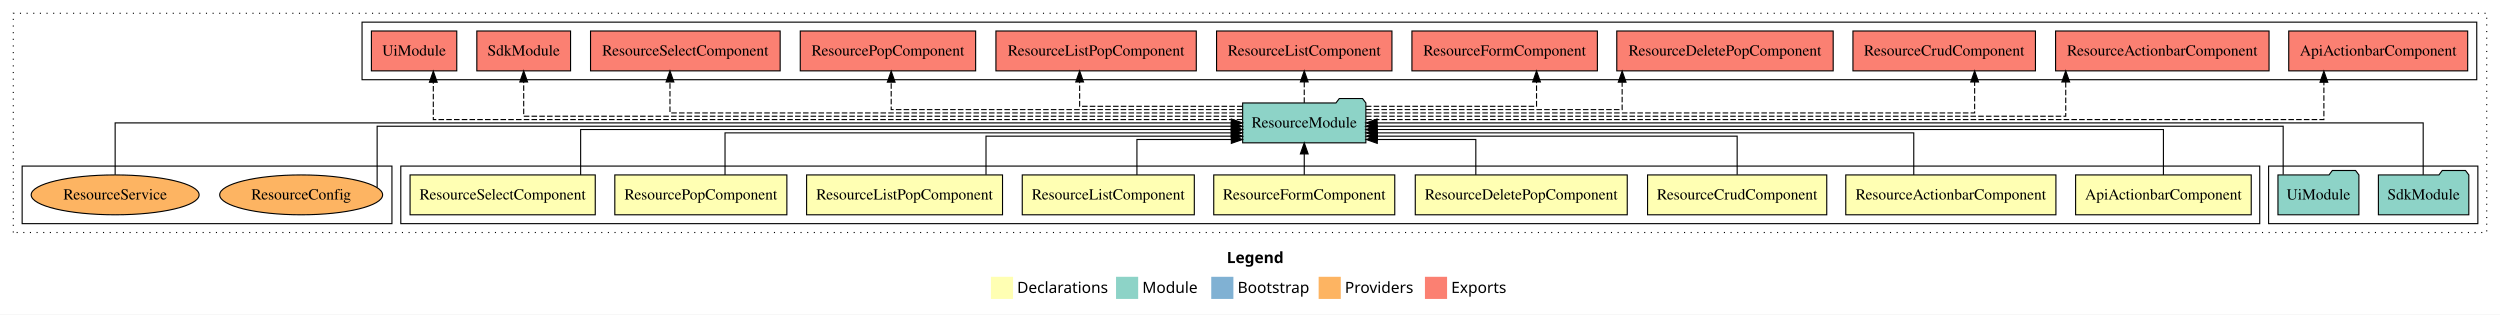
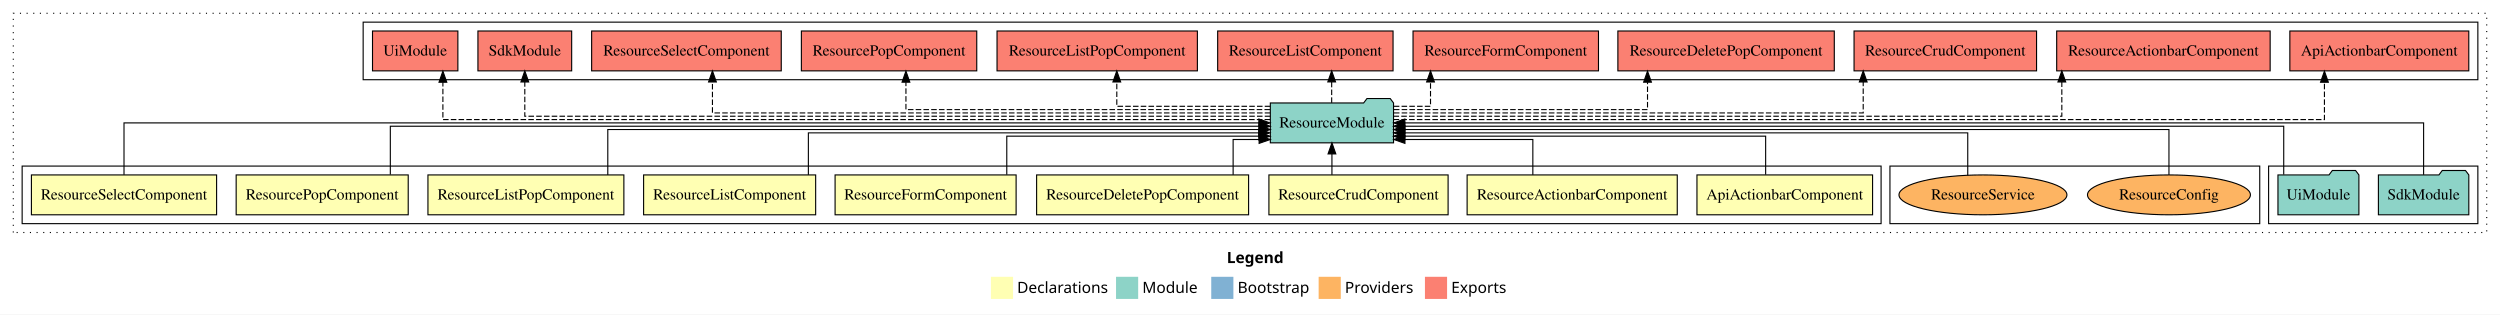
<svg xmlns="http://www.w3.org/2000/svg" width="2258pt" height="284pt" viewBox="0.00 0.00 2258.00 284.00">
  <g id="graph0" class="graph" transform="scale(1 1) rotate(0) translate(4 280)">
    <polygon fill="white" stroke="transparent" points="-4,4 -4,-280 2254,-280 2254,4 -4,4" />
    <text text-anchor="start" x="1104.01" y="-42.4" font-family="sans-serif" font-weight="bold" font-size="14.00">Legend</text>
    <polygon fill="#ffffb3" stroke="transparent" points="891,-10 891,-30 911,-30 911,-10 891,-10" />
    <text text-anchor="start" x="914.63" y="-15.4" font-family="sans-serif" font-size="14.00">  Declarations</text>
    <polygon fill="#8dd3c7" stroke="transparent" points="1004,-10 1004,-30 1024,-30 1024,-10 1004,-10" />
    <text text-anchor="start" x="1027.73" y="-15.4" font-family="sans-serif" font-size="14.00">  Module</text>
    <polygon fill="#80b1d3" stroke="transparent" points="1090,-10 1090,-30 1110,-30 1110,-10 1090,-10" />
    <text text-anchor="start" x="1113.78" y="-15.4" font-family="sans-serif" font-size="14.00">  Bootstrap</text>
    <polygon fill="#fdb462" stroke="transparent" points="1187,-10 1187,-30 1207,-30 1207,-10 1187,-10" />
    <text text-anchor="start" x="1210.67" y="-15.4" font-family="sans-serif" font-size="14.00">  Providers</text>
    <polygon fill="#fb8072" stroke="transparent" points="1283,-10 1283,-30 1303,-30 1303,-10 1283,-10" />
    <text text-anchor="start" x="1306.73" y="-15.4" font-family="sans-serif" font-size="14.00">  Exports</text>
    <g id="clust1" class="cluster">
      <polygon fill="none" stroke="black" stroke-dasharray="1,5" points="8,-70 8,-268 2242,-268 2242,-70 8,-70" />
    </g>
+     <g id="clust13" class="cluster">
+       <polygon fill="none" stroke="black" points="324,-208 324,-260 2234,-260 2234,-208 324,-208" />
+     </g>
    <g id="clust12" class="cluster">
      <polygon fill="none" stroke="black" points="2045,-78 2045,-130 2234,-130 2234,-78 2045,-78" />
    </g>
-     <g id="clust13" class="cluster">
-       <polygon fill="none" stroke="black" points="323,-208 323,-260 2233,-260 2233,-208 323,-208" />
+     <g id="clust15" class="cluster">
+       <polygon fill="none" stroke="black" points="1703,-78 1703,-130 2037,-130 2037,-78 1703,-78" />
    </g>
    <g id="clust2" class="cluster">
-       <polygon fill="none" stroke="black" points="358,-78 358,-130 2037,-130 2037,-78 358,-78" />
-     </g>
-     <g id="clust15" class="cluster">
-       <polygon fill="none" stroke="black" points="16,-78 16,-130 350,-130 350,-78 16,-78" />
+       <polygon fill="none" stroke="black" points="16,-78 16,-130 1695,-130 1695,-78 16,-78" />
    </g>
    <g id="node1" class="node">
-       <polygon fill="#ffffb3" stroke="black" points="2029.31,-122 1870.69,-122 1870.69,-86 2029.31,-86 2029.31,-122" />
-       <text text-anchor="middle" x="1950" y="-99.8" font-family="Times,serif" font-size="14.00">ApiActionbarComponent</text>
+       <polygon fill="#ffffb3" stroke="black" points="1687.31,-122 1528.69,-122 1528.69,-86 1687.31,-86 1687.31,-122" />
+       <text text-anchor="middle" x="1608" y="-99.8" font-family="Times,serif" font-size="14.00">ApiActionbarComponent</text>
    </g>
    <g id="node10" class="node">
-       <polygon fill="#8dd3c7" stroke="black" points="1229.64,-187 1226.64,-191 1205.64,-191 1202.64,-187 1118.36,-187 1118.36,-151 1229.64,-151 1229.64,-187" />
-       <text text-anchor="middle" x="1174" y="-164.8" font-family="Times,serif" font-size="14.00">ResourceModule</text>
+       <polygon fill="#8dd3c7" stroke="black" points="1254.64,-187 1251.64,-191 1230.64,-191 1227.64,-187 1143.36,-187 1143.36,-151 1254.64,-151 1254.64,-187" />
+       <text text-anchor="middle" x="1199" y="-164.8" font-family="Times,serif" font-size="14.00">ResourceModule</text>
    </g>
    <g id="edge1" class="edge">
-       <path fill="none" stroke="black" d="M1950,-122.02C1950,-139.37 1950,-163 1950,-163 1950,-163 1239.81,-163 1239.81,-163" />
-       <polygon fill="black" stroke="black" points="1239.81,-159.5 1229.81,-163 1239.81,-166.5 1239.81,-159.5" />
+       <path fill="none" stroke="black" d="M1590.73,-122.24C1590.73,-137.57 1590.73,-157 1590.73,-157 1590.73,-157 1264.71,-157 1264.71,-157" />
+       <polygon fill="black" stroke="black" points="1264.71,-153.5 1254.71,-157 1264.71,-160.5 1264.71,-153.5" />
    </g>
    <g id="node2" class="node">
-       <polygon fill="#ffffb3" stroke="black" points="1852.9,-122 1663.1,-122 1663.1,-86 1852.9,-86 1852.9,-122" />
-       <text text-anchor="middle" x="1758" y="-99.8" font-family="Times,serif" font-size="14.00">ResourceActionbarComponent</text>
+       <polygon fill="#ffffb3" stroke="black" points="1510.9,-122 1321.1,-122 1321.1,-86 1510.9,-86 1510.9,-122" />
+       <text text-anchor="middle" x="1416" y="-99.8" font-family="Times,serif" font-size="14.00">ResourceActionbarComponent</text>
    </g>
    <g id="edge2" class="edge">
-       <path fill="none" stroke="black" d="M1724.51,-122.03C1724.51,-138.4 1724.51,-160 1724.51,-160 1724.51,-160 1239.82,-160 1239.82,-160" />
-       <polygon fill="black" stroke="black" points="1239.82,-156.5 1229.82,-160 1239.82,-163.5 1239.82,-156.5" />
+       <path fill="none" stroke="black" d="M1380.46,-122.05C1380.46,-136.37 1380.46,-154 1380.46,-154 1380.46,-154 1264.93,-154 1264.93,-154" />
+       <polygon fill="black" stroke="black" points="1264.93,-150.5 1254.93,-154 1264.93,-157.5 1264.93,-150.5" />
    </g>
    <g id="node3" class="node">
-       <polygon fill="#ffffb3" stroke="black" points="1645.92,-122 1484.08,-122 1484.08,-86 1645.92,-86 1645.92,-122" />
-       <text text-anchor="middle" x="1565" y="-99.8" font-family="Times,serif" font-size="14.00">ResourceCrudComponent</text>
+       <polygon fill="#ffffb3" stroke="black" points="1303.92,-122 1142.08,-122 1142.08,-86 1303.92,-86 1303.92,-122" />
+       <text text-anchor="middle" x="1223" y="-99.8" font-family="Times,serif" font-size="14.00">ResourceCrudComponent</text>
    </g>
    <g id="edge3" class="edge">
-       <path fill="none" stroke="black" d="M1565,-122.24C1565,-137.57 1565,-157 1565,-157 1565,-157 1240.02,-157 1240.02,-157" />
-       <polygon fill="black" stroke="black" points="1240.02,-153.5 1230.02,-157 1240.02,-160.5 1240.02,-153.5" />
+       <path fill="none" stroke="black" d="M1199,-122.11C1199,-122.11 1199,-140.99 1199,-140.99" />
+       <polygon fill="black" stroke="black" points="1195.5,-140.99 1199,-150.99 1202.5,-140.99 1195.5,-140.99" />
    </g>
    <g id="node4" class="node">
-       <polygon fill="#ffffb3" stroke="black" points="1465.73,-122 1274.27,-122 1274.27,-86 1465.73,-86 1465.73,-122" />
-       <text text-anchor="middle" x="1370" y="-99.8" font-family="Times,serif" font-size="14.00">ResourceDeletePopComponent</text>
+       <polygon fill="#ffffb3" stroke="black" points="1123.73,-122 932.27,-122 932.27,-86 1123.73,-86 1123.73,-122" />
+       <text text-anchor="middle" x="1028" y="-99.8" font-family="Times,serif" font-size="14.00">ResourceDeletePopComponent</text>
    </g>
    <g id="edge4" class="edge">
-       <path fill="none" stroke="black" d="M1328.96,-122.05C1328.96,-136.37 1328.96,-154 1328.96,-154 1328.96,-154 1239.95,-154 1239.95,-154" />
-       <polygon fill="black" stroke="black" points="1239.95,-150.5 1229.95,-154 1239.95,-157.5 1239.95,-150.5" />
+       <path fill="none" stroke="black" d="M1109.76,-122.05C1109.76,-136.37 1109.76,-154 1109.76,-154 1109.76,-154 1133.24,-154 1133.24,-154" />
+       <polygon fill="black" stroke="black" points="1133.24,-157.5 1143.24,-154 1133.24,-150.5 1133.24,-157.5" />
    </g>
    <g id="node5" class="node">
-       <polygon fill="#ffffb3" stroke="black" points="1255.75,-122 1092.25,-122 1092.25,-86 1255.75,-86 1255.75,-122" />
-       <text text-anchor="middle" x="1174" y="-99.8" font-family="Times,serif" font-size="14.00">ResourceFormComponent</text>
+       <polygon fill="#ffffb3" stroke="black" points="913.75,-122 750.25,-122 750.25,-86 913.75,-86 913.75,-122" />
+       <text text-anchor="middle" x="832" y="-99.8" font-family="Times,serif" font-size="14.00">ResourceFormComponent</text>
    </g>
    <g id="edge5" class="edge">
-       <path fill="none" stroke="black" d="M1174,-122.11C1174,-122.11 1174,-140.99 1174,-140.99" />
-       <polygon fill="black" stroke="black" points="1170.5,-140.99 1174,-150.99 1177.5,-140.99 1170.5,-140.99" />
+       <path fill="none" stroke="black" d="M905.32,-122.24C905.32,-137.57 905.32,-157 905.32,-157 905.32,-157 1133.07,-157 1133.07,-157" />
+       <polygon fill="black" stroke="black" points="1133.07,-160.5 1143.07,-157 1133.07,-153.5 1133.07,-160.5" />
    </g>
    <g id="node6" class="node">
-       <polygon fill="#ffffb3" stroke="black" points="1074.7,-122 919.3,-122 919.3,-86 1074.7,-86 1074.7,-122" />
-       <text text-anchor="middle" x="997" y="-99.8" font-family="Times,serif" font-size="14.00">ResourceListComponent</text>
+       <polygon fill="#ffffb3" stroke="black" points="732.7,-122 577.3,-122 577.3,-86 732.7,-86 732.7,-122" />
+       <text text-anchor="middle" x="655" y="-99.8" font-family="Times,serif" font-size="14.00">ResourceListComponent</text>
    </g>
    <g id="edge6" class="edge">
-       <path fill="none" stroke="black" d="M1022.87,-122.05C1022.87,-136.37 1022.87,-154 1022.87,-154 1022.87,-154 1108.15,-154 1108.15,-154" />
-       <polygon fill="black" stroke="black" points="1108.15,-157.5 1118.15,-154 1108.15,-150.5 1108.15,-157.5" />
+       <path fill="none" stroke="black" d="M726.12,-122.03C726.12,-138.4 726.12,-160 726.12,-160 726.12,-160 1132.9,-160 1132.9,-160" />
+       <polygon fill="black" stroke="black" points="1132.9,-163.5 1142.9,-160 1132.9,-156.5 1132.9,-163.5" />
    </g>
    <g id="node7" class="node">
-       <polygon fill="#ffffb3" stroke="black" points="901.48,-122 724.52,-122 724.52,-86 901.48,-86 901.48,-122" />
-       <text text-anchor="middle" x="813" y="-99.8" font-family="Times,serif" font-size="14.00">ResourceListPopComponent</text>
+       <polygon fill="#ffffb3" stroke="black" points="559.48,-122 382.52,-122 382.52,-86 559.48,-86 559.48,-122" />
+       <text text-anchor="middle" x="471" y="-99.8" font-family="Times,serif" font-size="14.00">ResourceListPopComponent</text>
    </g>
    <g id="edge7" class="edge">
-       <path fill="none" stroke="black" d="M886.56,-122.24C886.56,-137.57 886.56,-157 886.56,-157 886.56,-157 1108.24,-157 1108.24,-157" />
-       <polygon fill="black" stroke="black" points="1108.24,-160.5 1118.24,-157 1108.24,-153.5 1108.24,-160.5" />
+       <path fill="none" stroke="black" d="M544.96,-122.02C544.96,-139.37 544.96,-163 544.96,-163 544.96,-163 1133.24,-163 1133.24,-163" />
+       <polygon fill="black" stroke="black" points="1133.24,-166.5 1143.24,-163 1133.24,-159.5 1133.24,-166.5" />
    </g>
    <g id="node8" class="node">
-       <polygon fill="#ffffb3" stroke="black" points="706.7,-122 551.3,-122 551.3,-86 706.7,-86 706.7,-122" />
-       <text text-anchor="middle" x="629" y="-99.8" font-family="Times,serif" font-size="14.00">ResourcePopComponent</text>
+       <polygon fill="#ffffb3" stroke="black" points="364.7,-122 209.3,-122 209.3,-86 364.7,-86 364.7,-122" />
+       <text text-anchor="middle" x="287" y="-99.8" font-family="Times,serif" font-size="14.00">ResourcePopComponent</text>
    </g>
    <g id="edge8" class="edge">
-       <path fill="none" stroke="black" d="M650.84,-122.03C650.84,-138.4 650.84,-160 650.84,-160 650.84,-160 1108.01,-160 1108.01,-160" />
-       <polygon fill="black" stroke="black" points="1108.01,-163.5 1118.01,-160 1108.01,-156.5 1108.01,-163.5" />
+       <path fill="none" stroke="black" d="M348.54,-122.27C348.54,-140.56 348.54,-166 348.54,-166 348.54,-166 1133.2,-166 1133.2,-166" />
+       <polygon fill="black" stroke="black" points="1133.2,-169.5 1143.2,-166 1133.2,-162.5 1133.2,-169.5" />
    </g>
    <g id="node9" class="node">
-       <polygon fill="#ffffb3" stroke="black" points="533.63,-122 366.37,-122 366.37,-86 533.63,-86 533.63,-122" />
-       <text text-anchor="middle" x="450" y="-99.8" font-family="Times,serif" font-size="14.00">ResourceSelectComponent</text>
+       <polygon fill="#ffffb3" stroke="black" points="191.63,-122 24.37,-122 24.37,-86 191.63,-86 191.63,-122" />
+       <text text-anchor="middle" x="108" y="-99.8" font-family="Times,serif" font-size="14.00">ResourceSelectComponent</text>
    </g>
    <g id="edge9" class="edge">
-       <path fill="none" stroke="black" d="M520.43,-122.02C520.43,-139.37 520.43,-163 520.43,-163 520.43,-163 1108.28,-163 1108.28,-163" />
-       <polygon fill="black" stroke="black" points="1108.28,-166.5 1118.28,-163 1108.28,-159.5 1108.28,-166.5" />
+       <path fill="none" stroke="black" d="M108,-122.11C108,-141.34 108,-169 108,-169 108,-169 1133.02,-169 1133.02,-169" />
+       <polygon fill="black" stroke="black" points="1133.02,-172.5 1143.02,-169 1133.02,-165.5 1133.02,-172.5" />
    </g>
    <g id="node13" class="node">
-       <polygon fill="#fb8072" stroke="black" points="2224.81,-252 2063.19,-252 2063.19,-216 2224.81,-216 2224.81,-252" />
-       <text text-anchor="middle" x="2144" y="-229.8" font-family="Times,serif" font-size="14.00">ApiActionbarComponent </text>
+       <polygon fill="#fb8072" stroke="black" points="2225.81,-252 2064.19,-252 2064.19,-216 2225.81,-216 2225.81,-252" />
+       <text text-anchor="middle" x="2145" y="-229.8" font-family="Times,serif" font-size="14.00">ApiActionbarComponent </text>
    </g>
    <g id="edge12" class="edge">
-       <path fill="none" stroke="black" stroke-dasharray="5,2" d="M1229.88,-172C1429.41,-172 2094.93,-172 2094.93,-172 2094.93,-172 2094.93,-205.73 2094.93,-205.73" />
-       <polygon fill="black" stroke="black" points="2091.44,-205.73 2094.93,-215.73 2098.44,-205.73 2091.44,-205.73" />
+       <path fill="none" stroke="black" stroke-dasharray="5,2" d="M1254.74,-172C1450.59,-172 2095.43,-172 2095.43,-172 2095.43,-172 2095.43,-205.73 2095.43,-205.73" />
+       <polygon fill="black" stroke="black" points="2091.94,-205.73 2095.43,-215.73 2098.94,-205.73 2091.94,-205.73" />
    </g>
    <g id="node14" class="node">
-       <polygon fill="#fb8072" stroke="black" points="2045.4,-252 1852.6,-252 1852.6,-216 2045.4,-216 2045.4,-252" />
-       <text text-anchor="middle" x="1949" y="-229.8" font-family="Times,serif" font-size="14.00">ResourceActionbarComponent </text>
+       <polygon fill="#fb8072" stroke="black" points="2046.4,-252 1853.6,-252 1853.6,-216 2046.4,-216 2046.4,-252" />
+       <text text-anchor="middle" x="1950" y="-229.8" font-family="Times,serif" font-size="14.00">ResourceActionbarComponent </text>
    </g>
    <g id="edge13" class="edge">
-       <path fill="none" stroke="black" stroke-dasharray="5,2" d="M1229.7,-175C1393.44,-175 1861.77,-175 1861.77,-175 1861.77,-175 1861.77,-205.98 1861.77,-205.98" />
-       <polygon fill="black" stroke="black" points="1858.27,-205.98 1861.77,-215.98 1865.27,-205.98 1858.27,-205.98" />
+       <path fill="none" stroke="black" stroke-dasharray="5,2" d="M1254.64,-175C1413.57,-175 1858.24,-175 1858.24,-175 1858.24,-175 1858.24,-205.98 1858.24,-205.98" />
+       <polygon fill="black" stroke="black" points="1854.74,-205.98 1858.24,-215.98 1861.74,-205.98 1854.74,-205.98" />
    </g>
    <g id="node15" class="node">
-       <polygon fill="#fb8072" stroke="black" points="1834.42,-252 1669.58,-252 1669.58,-216 1834.42,-216 1834.42,-252" />
-       <text text-anchor="middle" x="1752" y="-229.8" font-family="Times,serif" font-size="14.00">ResourceCrudComponent </text>
+       <polygon fill="#fb8072" stroke="black" points="1835.42,-252 1670.58,-252 1670.58,-216 1835.42,-216 1835.42,-252" />
+       <text text-anchor="middle" x="1753" y="-229.8" font-family="Times,serif" font-size="14.00">ResourceCrudComponent </text>
    </g>
    <g id="edge14" class="edge">
-       <path fill="none" stroke="black" stroke-dasharray="5,2" d="M1229.88,-178C1379.77,-178 1779.49,-178 1779.49,-178 1779.49,-178 1779.49,-205.97 1779.49,-205.97" />
-       <polygon fill="black" stroke="black" points="1775.99,-205.97 1779.49,-215.97 1782.99,-205.97 1775.99,-205.97" />
+       <path fill="none" stroke="black" stroke-dasharray="5,2" d="M1254.98,-178C1381.56,-178 1678.85,-178 1678.85,-178 1678.85,-178 1678.85,-205.97 1678.85,-205.97" />
+       <polygon fill="black" stroke="black" points="1675.35,-205.97 1678.85,-215.97 1682.35,-205.97 1675.35,-205.97" />
    </g>
    <g id="node16" class="node">
-       <polygon fill="#fb8072" stroke="black" points="1651.73,-252 1456.27,-252 1456.27,-216 1651.73,-216 1651.73,-252" />
-       <text text-anchor="middle" x="1554" y="-229.8" font-family="Times,serif" font-size="14.00">ResourceDeletePopComponent </text>
+       <polygon fill="#fb8072" stroke="black" points="1652.73,-252 1457.27,-252 1457.27,-216 1652.73,-216 1652.73,-252" />
+       <text text-anchor="middle" x="1555" y="-229.8" font-family="Times,serif" font-size="14.00">ResourceDeletePopComponent </text>
    </g>
    <g id="edge15" class="edge">
-       <path fill="none" stroke="black" stroke-dasharray="5,2" d="M1229.7,-181C1313.2,-181 1461.12,-181 1461.12,-181 1461.12,-181 1461.12,-205.76 1461.12,-205.76" />
-       <polygon fill="black" stroke="black" points="1457.63,-205.76 1461.12,-215.76 1464.63,-205.76 1457.63,-205.76" />
+       <path fill="none" stroke="black" stroke-dasharray="5,2" d="M1254.97,-181C1337.99,-181 1484.04,-181 1484.04,-181 1484.04,-181 1484.04,-205.76 1484.04,-205.76" />
+       <polygon fill="black" stroke="black" points="1480.54,-205.76 1484.04,-215.76 1487.54,-205.76 1480.54,-205.76" />
    </g>
    <g id="node17" class="node">
-       <polygon fill="#fb8072" stroke="black" points="1438.75,-252 1271.25,-252 1271.25,-216 1438.75,-216 1438.75,-252" />
-       <text text-anchor="middle" x="1355" y="-229.8" font-family="Times,serif" font-size="14.00">ResourceFormComponent </text>
+       <polygon fill="#fb8072" stroke="black" points="1439.75,-252 1272.25,-252 1272.25,-216 1439.75,-216 1439.75,-252" />
+       <text text-anchor="middle" x="1356" y="-229.8" font-family="Times,serif" font-size="14.00">ResourceFormComponent </text>
    </g>
    <g id="edge16" class="edge">
-       <path fill="none" stroke="black" stroke-dasharray="5,2" d="M1229.67,-184C1291.82,-184 1383.8,-184 1383.8,-184 1383.8,-184 1383.8,-205.95 1383.8,-205.95" />
-       <polygon fill="black" stroke="black" points="1380.3,-205.95 1383.8,-215.95 1387.3,-205.95 1380.3,-205.95" />
+       <path fill="none" stroke="black" stroke-dasharray="5,2" d="M1254.89,-184C1272.77,-184 1288.04,-184 1288.04,-184 1288.04,-184 1288.04,-205.95 1288.04,-205.95" />
+       <polygon fill="black" stroke="black" points="1284.54,-205.95 1288.04,-215.95 1291.54,-205.95 1284.54,-205.95" />
    </g>
    <g id="node18" class="node">
-       <polygon fill="#fb8072" stroke="black" points="1253.2,-252 1094.8,-252 1094.8,-216 1253.2,-216 1253.2,-252" />
-       <text text-anchor="middle" x="1174" y="-229.8" font-family="Times,serif" font-size="14.00">ResourceListComponent </text>
+       <polygon fill="#fb8072" stroke="black" points="1254.2,-252 1095.8,-252 1095.8,-216 1254.2,-216 1254.2,-252" />
+       <text text-anchor="middle" x="1175" y="-229.8" font-family="Times,serif" font-size="14.00">ResourceListComponent </text>
    </g>
    <g id="edge17" class="edge">
-       <path fill="none" stroke="black" stroke-dasharray="5,2" d="M1174,-187.11C1174,-187.11 1174,-205.99 1174,-205.99" />
-       <polygon fill="black" stroke="black" points="1170.5,-205.99 1174,-215.99 1177.5,-205.99 1170.5,-205.99" />
+       <path fill="none" stroke="black" stroke-dasharray="5,2" d="M1198.77,-187.11C1198.77,-187.11 1198.77,-205.99 1198.77,-205.99" />
+       <polygon fill="black" stroke="black" points="1195.27,-205.99 1198.77,-215.99 1202.27,-205.99 1195.27,-205.99" />
    </g>
    <g id="node19" class="node">
-       <polygon fill="#fb8072" stroke="black" points="1076.48,-252 895.52,-252 895.52,-216 1076.48,-216 1076.48,-252" />
-       <text text-anchor="middle" x="986" y="-229.8" font-family="Times,serif" font-size="14.00">ResourceListPopComponent </text>
+       <polygon fill="#fb8072" stroke="black" points="1077.48,-252 896.52,-252 896.52,-216 1077.48,-216 1077.48,-252" />
+       <text text-anchor="middle" x="987" y="-229.8" font-family="Times,serif" font-size="14.00">ResourceListPopComponent </text>
    </g>
    <g id="edge18" class="edge">
-       <path fill="none" stroke="black" stroke-dasharray="5,2" d="M1118.3,-184C1058.24,-184 971.13,-184 971.13,-184 971.13,-184 971.13,-205.95 971.13,-205.95" />
-       <polygon fill="black" stroke="black" points="967.63,-205.95 971.13,-215.95 974.63,-205.95 967.63,-205.95" />
+       <path fill="none" stroke="black" stroke-dasharray="5,2" d="M1143.32,-184C1085.9,-184 1004.69,-184 1004.69,-184 1004.69,-184 1004.69,-205.95 1004.69,-205.95" />
+       <polygon fill="black" stroke="black" points="1001.19,-205.95 1004.69,-215.95 1008.19,-205.95 1001.19,-205.95" />
    </g>
    <g id="node20" class="node">
-       <polygon fill="#fb8072" stroke="black" points="877.2,-252 718.8,-252 718.8,-216 877.2,-216 877.2,-252" />
-       <text text-anchor="middle" x="798" y="-229.8" font-family="Times,serif" font-size="14.00">ResourcePopComponent </text>
+       <polygon fill="#fb8072" stroke="black" points="878.2,-252 719.8,-252 719.8,-216 878.2,-216 878.2,-252" />
+       <text text-anchor="middle" x="799" y="-229.8" font-family="Times,serif" font-size="14.00">ResourcePopComponent </text>
    </g>
    <g id="edge19" class="edge">
-       <path fill="none" stroke="black" stroke-dasharray="5,2" d="M1118.15,-181C1014.07,-181 800.93,-181 800.93,-181 800.93,-181 800.93,-205.76 800.93,-205.76" />
-       <polygon fill="black" stroke="black" points="797.43,-205.76 800.93,-215.76 804.43,-205.76 797.43,-205.76" />
+       <path fill="none" stroke="black" stroke-dasharray="5,2" d="M1143.05,-181C1036.34,-181 814.24,-181 814.24,-181 814.24,-181 814.24,-205.76 814.24,-205.76" />
+       <polygon fill="black" stroke="black" points="810.74,-205.76 814.24,-215.76 817.74,-205.76 810.74,-205.76" />
    </g>
    <g id="node21" class="node">
-       <polygon fill="#fb8072" stroke="black" points="700.63,-252 529.37,-252 529.37,-216 700.63,-216 700.63,-252" />
-       <text text-anchor="middle" x="615" y="-229.8" font-family="Times,serif" font-size="14.00">ResourceSelectComponent </text>
+       <polygon fill="#fb8072" stroke="black" points="701.63,-252 530.37,-252 530.37,-216 701.63,-216 701.63,-252" />
+       <text text-anchor="middle" x="616" y="-229.8" font-family="Times,serif" font-size="14.00">ResourceSelectComponent </text>
    </g>
    <g id="edge20" class="edge">
-       <path fill="none" stroke="black" stroke-dasharray="5,2" d="M1118.29,-178C974.33,-178 601.12,-178 601.12,-178 601.12,-178 601.12,-205.97 601.12,-205.97" />
-       <polygon fill="black" stroke="black" points="597.62,-205.97 601.12,-215.97 604.62,-205.97 597.62,-205.97" />
+       <path fill="none" stroke="black" stroke-dasharray="5,2" d="M1143.31,-178C1001.78,-178 639.48,-178 639.48,-178 639.48,-178 639.48,-205.97 639.48,-205.97" />
+       <polygon fill="black" stroke="black" points="635.98,-205.97 639.48,-215.97 642.98,-205.97 635.98,-205.97" />
    </g>
    <g id="node22" class="node">
-       <polygon fill="#fb8072" stroke="black" points="511.33,-252 426.67,-252 426.67,-216 511.33,-216 511.33,-252" />
-       <text text-anchor="middle" x="469" y="-229.8" font-family="Times,serif" font-size="14.00">SdkModule </text>
+       <polygon fill="#fb8072" stroke="black" points="512.33,-252 427.67,-252 427.67,-216 512.33,-216 512.33,-252" />
+       <text text-anchor="middle" x="470" y="-229.8" font-family="Times,serif" font-size="14.00">SdkModule </text>
    </g>
    <g id="edge21" class="edge">
-       <path fill="none" stroke="black" stroke-dasharray="5,2" d="M1118.09,-175C951.34,-175 469,-175 469,-175 469,-175 469,-205.98 469,-205.98" />
-       <polygon fill="black" stroke="black" points="465.5,-205.98 469,-215.98 472.5,-205.98 465.5,-205.98" />
+       <path fill="none" stroke="black" stroke-dasharray="5,2" d="M1143.31,-175C972.89,-175 470,-175 470,-175 470,-175 470,-205.98 470,-205.98" />
+       <polygon fill="black" stroke="black" points="466.5,-205.98 470,-215.98 473.5,-205.98 466.5,-205.98" />
    </g>
    <g id="node23" class="node">
-       <polygon fill="#fb8072" stroke="black" points="408.55,-252 331.45,-252 331.45,-216 408.55,-216 408.55,-252" />
-       <text text-anchor="middle" x="370" y="-229.8" font-family="Times,serif" font-size="14.00">UiModule </text>
+       <polygon fill="#fb8072" stroke="black" points="409.55,-252 332.45,-252 332.45,-216 409.55,-216 409.55,-252" />
+       <text text-anchor="middle" x="371" y="-229.8" font-family="Times,serif" font-size="14.00">UiModule </text>
    </g>
    <g id="edge22" class="edge">
-       <path fill="none" stroke="black" stroke-dasharray="5,2" d="M1118.06,-172C938.34,-172 387.36,-172 387.36,-172 387.36,-172 387.36,-205.73 387.36,-205.73" />
-       <polygon fill="black" stroke="black" points="383.86,-205.73 387.36,-215.73 390.86,-205.73 383.86,-205.73" />
+       <path fill="none" stroke="black" stroke-dasharray="5,2" d="M1143.17,-172C961.07,-172 396.02,-172 396.02,-172 396.02,-172 396.02,-205.73 396.02,-205.73" />
+       <polygon fill="black" stroke="black" points="392.52,-205.73 396.02,-215.73 399.52,-205.73 392.52,-205.73" />
    </g>
    <g id="node11" class="node">
      <polygon fill="#8dd3c7" stroke="black" points="2225.83,-122 2222.83,-126 2201.83,-126 2198.83,-122 2144.17,-122 2144.17,-86 2225.83,-86 2225.83,-122" />
      <text text-anchor="middle" x="2185" y="-99.8" font-family="Times,serif" font-size="14.00">SdkModule</text>
    </g>
    <g id="edge10" class="edge">
-       <path fill="none" stroke="black" d="M2184.62,-122.11C2184.62,-141.34 2184.62,-169 2184.62,-169 2184.62,-169 1239.77,-169 1239.77,-169" />
-       <polygon fill="black" stroke="black" points="1239.77,-165.5 1229.77,-169 1239.77,-172.5 1239.77,-165.5" />
+       <path fill="none" stroke="black" d="M2185,-122.11C2185,-141.34 2185,-169 2185,-169 2185,-169 1264.84,-169 1264.84,-169" />
+       <polygon fill="black" stroke="black" points="1264.84,-165.5 1254.84,-169 1264.84,-172.5 1264.84,-165.5" />
    </g>
    <g id="node12" class="node">
      <polygon fill="#8dd3c7" stroke="black" points="2126.55,-122 2123.55,-126 2102.55,-126 2099.55,-122 2053.45,-122 2053.45,-86 2126.55,-86 2126.55,-122" />
      <text text-anchor="middle" x="2090" y="-99.8" font-family="Times,serif" font-size="14.00">UiModule</text>
    </g>
    <g id="edge11" class="edge">
-       <path fill="none" stroke="black" d="M2058.16,-122.27C2058.16,-140.56 2058.16,-166 2058.16,-166 2058.16,-166 1239.64,-166 1239.64,-166" />
-       <polygon fill="black" stroke="black" points="1239.64,-162.5 1229.64,-166 1239.64,-169.5 1239.64,-162.5" />
+       <path fill="none" stroke="black" d="M2058.66,-122.27C2058.66,-140.56 2058.66,-166 2058.66,-166 2058.66,-166 1264.74,-166 1264.74,-166" />
+       <polygon fill="black" stroke="black" points="1264.74,-162.5 1254.74,-166 1264.74,-169.5 1264.74,-162.5" />
    </g>
    <g id="node24" class="node">
-       <ellipse fill="#fdb462" stroke="black" cx="268" cy="-104" rx="73.58" ry="18" />
-       <text text-anchor="middle" x="268" y="-99.8" font-family="Times,serif" font-size="14.00">ResourceConfig</text>
+       <ellipse fill="#fdb462" stroke="black" cx="1955" cy="-104" rx="73.58" ry="18" />
+       <text text-anchor="middle" x="1955" y="-99.8" font-family="Times,serif" font-size="14.00">ResourceConfig</text>
    </g>
    <g id="edge23" class="edge">
-       <path fill="none" stroke="black" d="M336.63,-110.64C336.63,-126.63 336.63,-166 336.63,-166 336.63,-166 1108.08,-166 1108.08,-166" />
-       <polygon fill="black" stroke="black" points="1108.08,-169.5 1118.08,-166 1108.08,-162.5 1108.08,-169.5" />
+       <path fill="none" stroke="black" d="M1955,-122.02C1955,-139.37 1955,-163 1955,-163 1955,-163 1264.9,-163 1264.9,-163" />
+       <polygon fill="black" stroke="black" points="1264.9,-159.5 1254.9,-163 1264.9,-166.5 1264.9,-159.5" />
    </g>
    <g id="node25" class="node">
-       <ellipse fill="#fdb462" stroke="black" cx="100" cy="-104" rx="75.84" ry="18" />
-       <text text-anchor="middle" x="100" y="-99.8" font-family="Times,serif" font-size="14.00">ResourceService</text>
+       <ellipse fill="#fdb462" stroke="black" cx="1787" cy="-104" rx="75.84" ry="18" />
+       <text text-anchor="middle" x="1787" y="-99.8" font-family="Times,serif" font-size="14.00">ResourceService</text>
    </g>
    <g id="edge24" class="edge">
-       <path fill="none" stroke="black" d="M100,-122.11C100,-141.34 100,-169 100,-169 100,-169 1108.14,-169 1108.14,-169" />
-       <polygon fill="black" stroke="black" points="1108.14,-172.5 1118.14,-169 1108.14,-165.5 1108.14,-172.5" />
+       <path fill="none" stroke="black" d="M1773.27,-121.72C1773.27,-138.12 1773.27,-160 1773.27,-160 1773.27,-160 1264.85,-160 1264.85,-160" />
+       <polygon fill="black" stroke="black" points="1264.85,-156.5 1254.85,-160 1264.85,-163.5 1264.85,-156.5" />
    </g>
  </g>
</svg>
